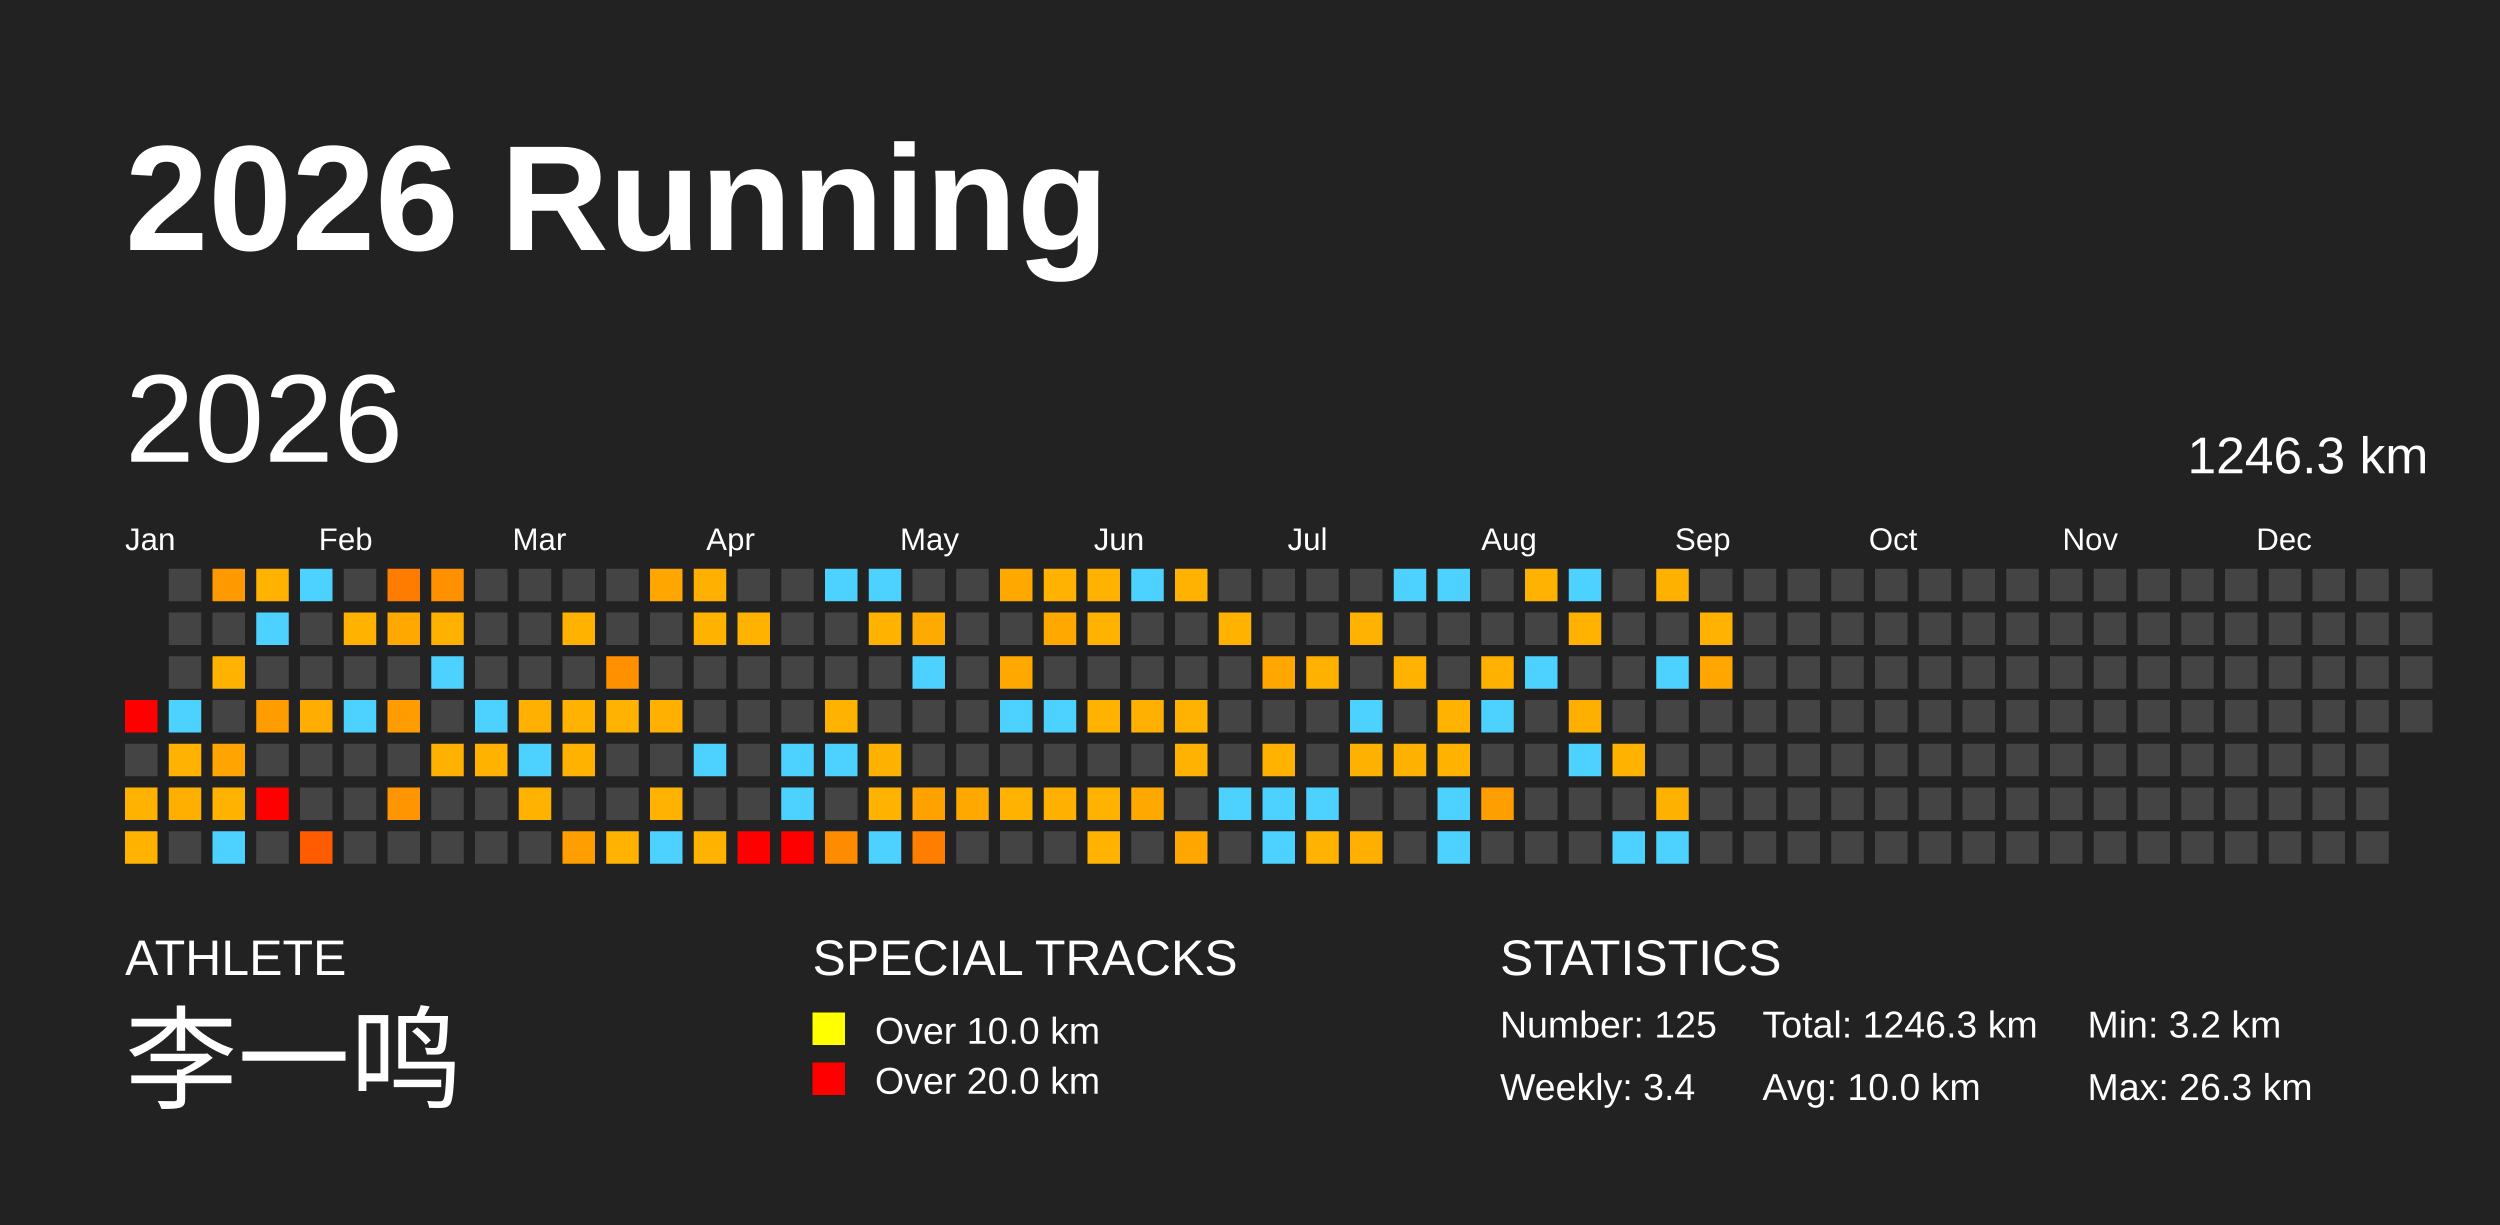
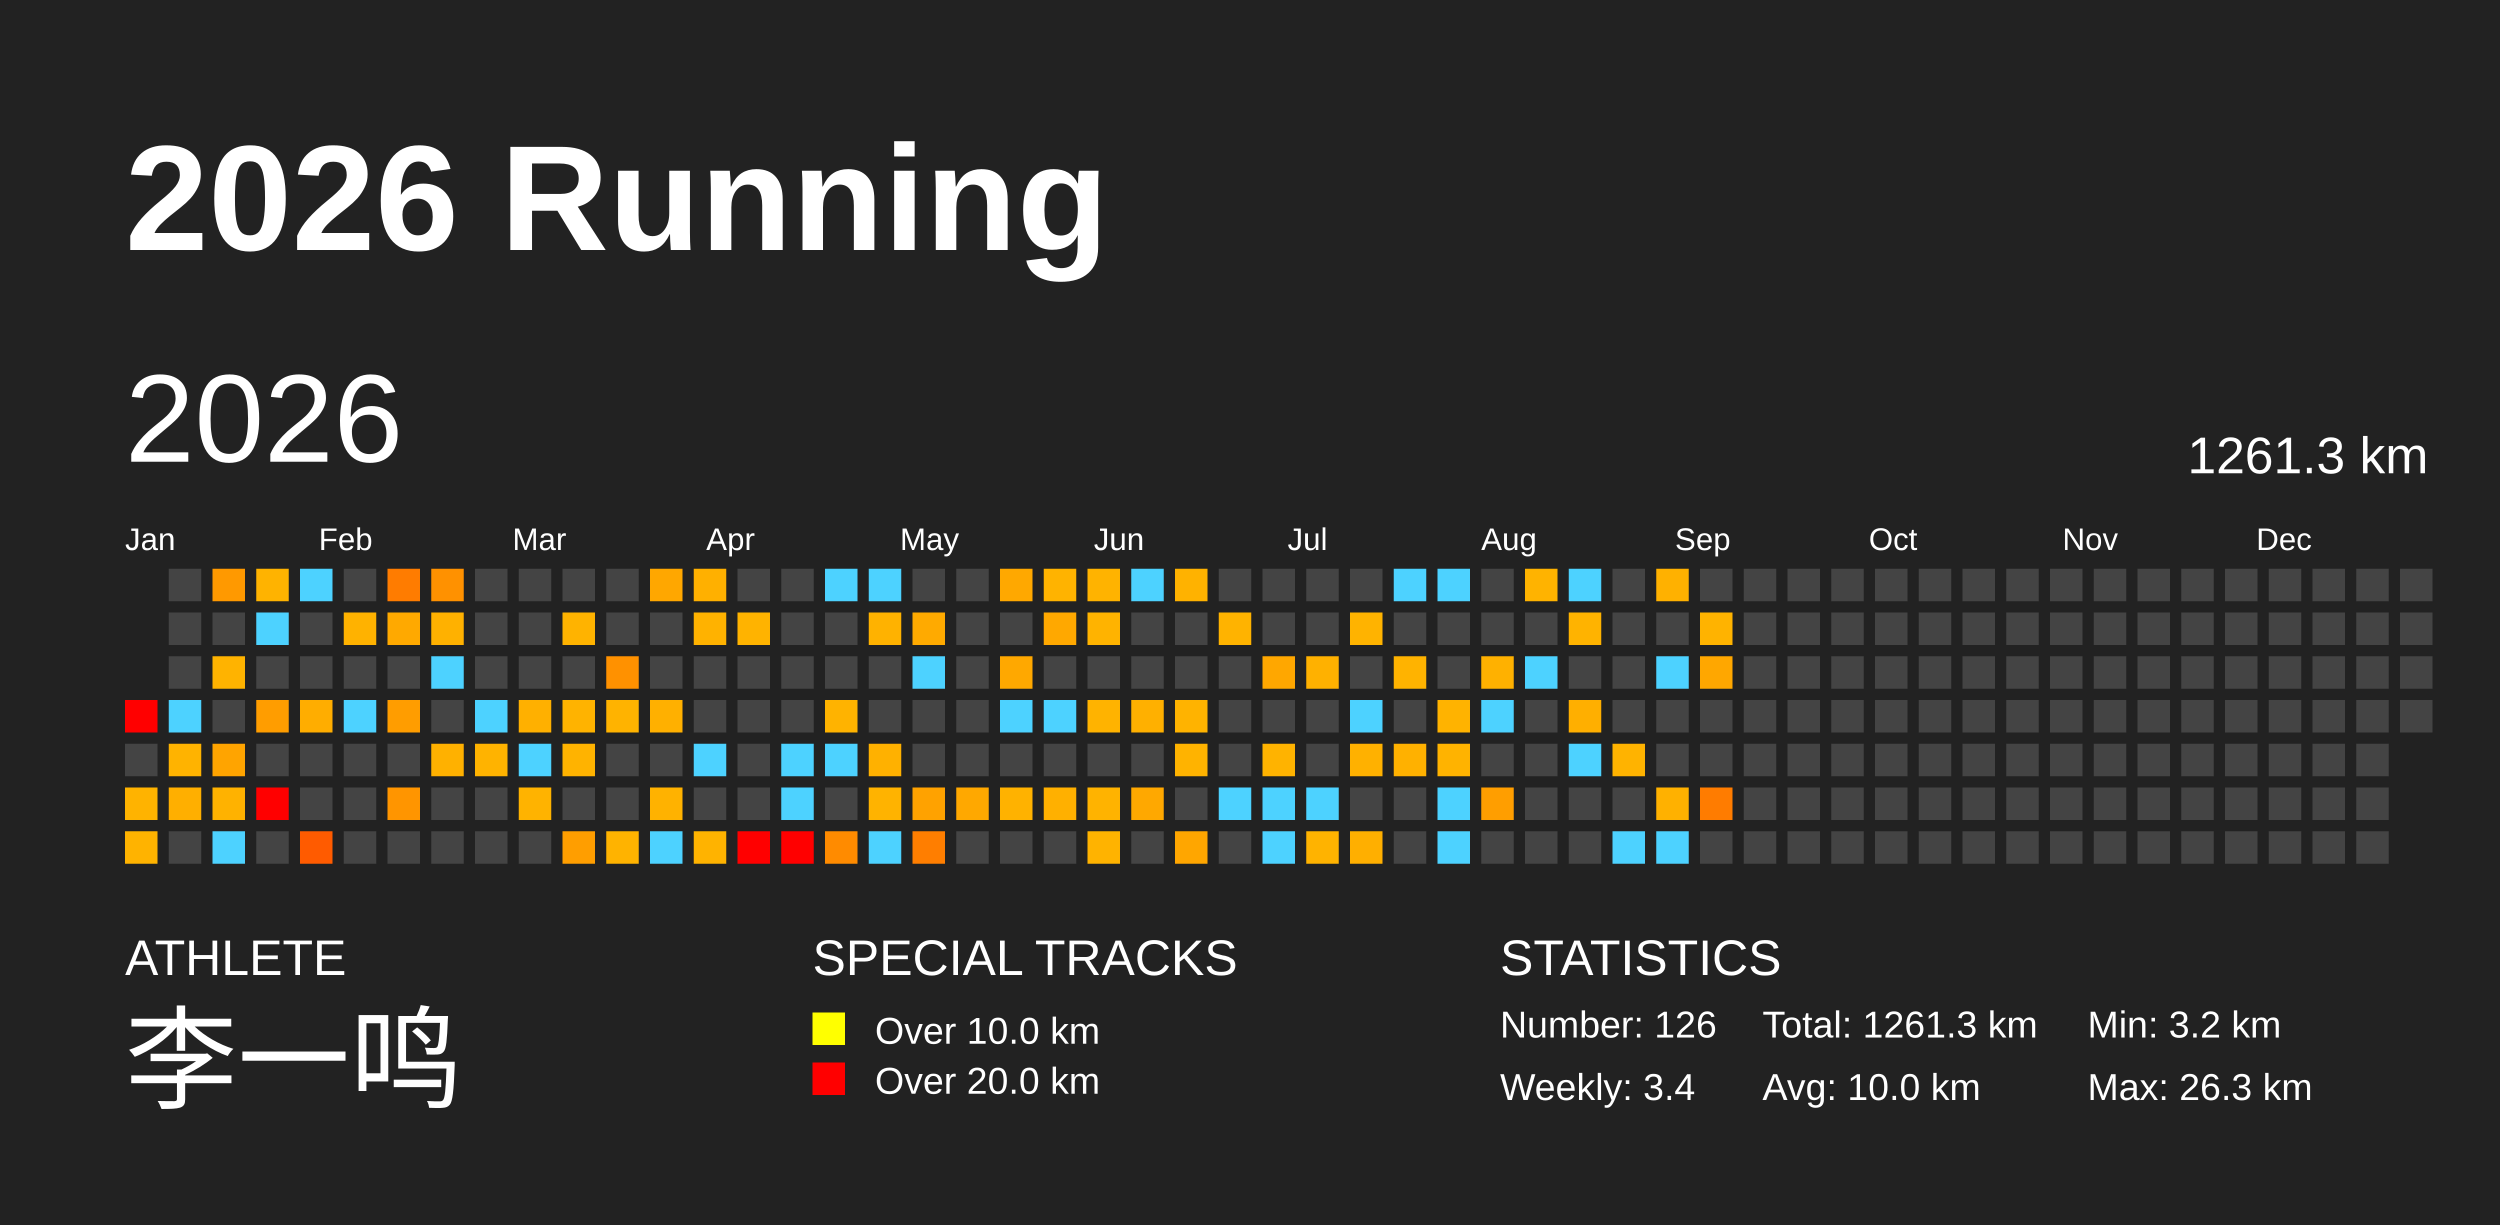
<svg xmlns="http://www.w3.org/2000/svg" baseProfile="full" height="98mm" version="1.1" viewBox="0,0,200,98" width="200mm">
  <defs />
  <rect fill="#222222" height="98" width="200" x="0" y="0" />
  <text fill="#FFFFFF" style="font-size:12px; font-family:Arial; font-weight:bold;" x="10" y="20">2026 Running</text>
  <text fill="#FFFFFF" style="font-size:4px; font-family:Arial" x="10" y="78">ATHLETE</text>
  <text fill="#FFFFFF" style="font-size:9px; font-family:Arial" x="10" y="88">李一鸣</text>
  <text fill="#FFFFFF" style="font-size:4px; font-family:Arial" x="65" y="78">SPECIAL TRACKS</text>
  <rect fill="yellow" height="2.6" width="2.6" x="65" y="81" />
  <text fill="#FFFFFF" style="font-size:3px; font-family:Arial" x="70" y="83.5">Over 10.0 km</text>
  <rect fill="red" height="2.6" width="2.6" x="65" y="85" />
  <text fill="#FFFFFF" style="font-size:3px; font-family:Arial" x="70" y="87.5">Over 20.0 km</text>
  <text fill="#FFFFFF" style="font-size:4px; font-family:Arial" x="120" y="78">STATISTICS</text>
-   <text fill="#FFFFFF" style="font-size:3px; font-family:Arial" x="120" y="83">Number: 125</text>
+   <text fill="#FFFFFF" style="font-size:3px; font-family:Arial" x="120" y="83">Number: 126</text>
  <text fill="#FFFFFF" style="font-size:3px; font-family:Arial" x="120" y="88">Weekly: 3.4</text>
-   <text fill="#FFFFFF" style="font-size:3px; font-family:Arial" x="141" y="83">Total: 1246.3 km</text>
+   <text fill="#FFFFFF" style="font-size:3px; font-family:Arial" x="141" y="83">Total: 1261.3 km</text>
  <text fill="#FFFFFF" style="font-size:3px; font-family:Arial" x="141" y="88">Avg: 10.0 km</text>
  <text fill="#FFFFFF" style="font-size:3px; font-family:Arial" x="167" y="83">Min: 3.2 km</text>
  <text fill="#FFFFFF" style="font-size:3px; font-family:Arial" x="167" y="88">Max: 26.3 km</text>
  <text dominant-baseline="hanging" fill="#FFFFFF" style="font-size:10.0px; font-family:Arial;" x="10" y="30">2026</text>
-   <text dominant-baseline="hanging" fill="#FFFFFF" style="font-size:4.125px; font-family:Arial;" x="175" y="35">1246.3 km</text>
+   <text dominant-baseline="hanging" fill="#FFFFFF" style="font-size:4.125px; font-family:Arial;" x="175" y="35">1261.3 km</text>
  <text fill="#FFFFFF" style="font-size:2.5px; font-family:Arial" x="10.0" y="44">Jan</text>
  <text fill="#FFFFFF" style="font-size:2.5px; font-family:Arial" x="25.5" y="44">Feb</text>
  <text fill="#FFFFFF" style="font-size:2.5px; font-family:Arial" x="41.0" y="44">Mar</text>
  <text fill="#FFFFFF" style="font-size:2.5px; font-family:Arial" x="56.5" y="44">Apr</text>
  <text fill="#FFFFFF" style="font-size:2.5px; font-family:Arial" x="72.0" y="44">May</text>
  <text fill="#FFFFFF" style="font-size:2.5px; font-family:Arial" x="87.5" y="44">Jun</text>
  <text fill="#FFFFFF" style="font-size:2.5px; font-family:Arial" x="103.0" y="44">Jul</text>
  <text fill="#FFFFFF" style="font-size:2.5px; font-family:Arial" x="118.5" y="44">Aug</text>
  <text fill="#FFFFFF" style="font-size:2.5px; font-family:Arial" x="134.0" y="44">Sep</text>
  <text fill="#FFFFFF" style="font-size:2.5px; font-family:Arial" x="149.5" y="44">Oct</text>
  <text fill="#FFFFFF" style="font-size:2.5px; font-family:Arial" x="165.0" y="44">Nov</text>
  <text fill="#FFFFFF" style="font-size:2.5px; font-family:Arial" x="180.5" y="44">Dec</text>
  <rect fill="red" height="2.6" width="2.6" x="10.0" y="56.0" />
  <rect fill="#444444" height="2.6" width="2.6" x="10.0" y="59.5" />
  <rect fill="#ffb300" height="2.6" width="2.6" x="10.0" y="63.0" />
  <rect fill="#ffb300" height="2.6" width="2.6" x="10.0" y="66.5" />
  <rect fill="#444444" height="2.6" width="2.6" x="13.5" y="45.5" />
  <rect fill="#444444" height="2.6" width="2.6" x="13.5" y="49.0" />
  <rect fill="#444444" height="2.6" width="2.6" x="13.5" y="52.5" />
  <rect fill="#4dd2ff" height="2.6" width="2.6" x="13.5" y="56.0" />
  <rect fill="#ffb300" height="2.6" width="2.6" x="13.5" y="59.5" />
  <rect fill="#ffaf00" height="2.6" width="2.6" x="13.5" y="63.0" />
  <rect fill="#444444" height="2.6" width="2.6" x="13.5" y="66.5" />
  <rect fill="#ff9900" height="2.6" width="2.6" x="17.0" y="45.5" />
  <rect fill="#444444" height="2.6" width="2.6" x="17.0" y="49.0" />
  <rect fill="#ffb300" height="2.6" width="2.6" x="17.0" y="52.5" />
  <rect fill="#444444" height="2.6" width="2.6" x="17.0" y="56.0" />
  <rect fill="#ffa400" height="2.6" width="2.6" x="17.0" y="59.5" />
  <rect fill="#ffb200" height="2.6" width="2.6" x="17.0" y="63.0" />
  <rect fill="#4dd2ff" height="2.6" width="2.6" x="17.0" y="66.5" />
  <rect fill="#ffb300" height="2.6" width="2.6" x="20.5" y="45.5" />
  <rect fill="#4dd2ff" height="2.6" width="2.6" x="20.5" y="49.0" />
  <rect fill="#444444" height="2.6" width="2.6" x="20.5" y="52.5" />
  <rect fill="#ff9d00" height="2.6" width="2.6" x="20.5" y="56.0" />
  <rect fill="#444444" height="2.6" width="2.6" x="20.5" y="59.5" />
  <rect fill="red" height="2.6" width="2.6" x="20.5" y="63.0" />
  <rect fill="#444444" height="2.6" width="2.6" x="20.5" y="66.5" />
  <rect fill="#4dd2ff" height="2.6" width="2.6" x="24.0" y="45.5" />
  <rect fill="#444444" height="2.6" width="2.6" x="24.0" y="49.0" />
  <rect fill="#444444" height="2.6" width="2.6" x="24.0" y="52.5" />
  <rect fill="#ffad00" height="2.6" width="2.6" x="24.0" y="56.0" />
  <rect fill="#444444" height="2.6" width="2.6" x="24.0" y="59.5" />
  <rect fill="#444444" height="2.6" width="2.6" x="24.0" y="63.0" />
  <rect fill="#ff5b00" height="2.6" width="2.6" x="24.0" y="66.5" />
  <rect fill="#444444" height="2.6" width="2.6" x="27.5" y="45.5" />
  <rect fill="#ffb200" height="2.6" width="2.6" x="27.5" y="49.0" />
  <rect fill="#444444" height="2.6" width="2.6" x="27.5" y="52.5" />
  <rect fill="#4dd2ff" height="2.6" width="2.6" x="27.5" y="56.0" />
  <rect fill="#444444" height="2.6" width="2.6" x="27.5" y="59.5" />
  <rect fill="#444444" height="2.6" width="2.6" x="27.5" y="63.0" />
  <rect fill="#444444" height="2.6" width="2.6" x="27.5" y="66.5" />
  <rect fill="#ff7c00" height="2.6" width="2.6" x="31.0" y="45.5" />
  <rect fill="#ffa900" height="2.6" width="2.6" x="31.0" y="49.0" />
  <rect fill="#444444" height="2.6" width="2.6" x="31.0" y="52.5" />
  <rect fill="#ff9d00" height="2.6" width="2.6" x="31.0" y="56.0" />
  <rect fill="#444444" height="2.6" width="2.6" x="31.0" y="59.5" />
  <rect fill="#ff9500" height="2.6" width="2.6" x="31.0" y="63.0" />
  <rect fill="#444444" height="2.6" width="2.6" x="31.0" y="66.5" />
  <rect fill="#ff9100" height="2.6" width="2.6" x="34.5" y="45.5" />
  <rect fill="#ffb100" height="2.6" width="2.6" x="34.5" y="49.0" />
  <rect fill="#4dd2ff" height="2.6" width="2.6" x="34.5" y="52.5" />
  <rect fill="#444444" height="2.6" width="2.6" x="34.5" y="56.0" />
  <rect fill="#ffb100" height="2.6" width="2.6" x="34.5" y="59.5" />
  <rect fill="#444444" height="2.6" width="2.6" x="34.5" y="63.0" />
  <rect fill="#444444" height="2.6" width="2.6" x="34.5" y="66.5" />
  <rect fill="#444444" height="2.6" width="2.6" x="38.0" y="45.5" />
  <rect fill="#444444" height="2.6" width="2.6" x="38.0" y="49.0" />
  <rect fill="#444444" height="2.6" width="2.6" x="38.0" y="52.5" />
  <rect fill="#4dd2ff" height="2.6" width="2.6" x="38.0" y="56.0" />
  <rect fill="#ffb300" height="2.6" width="2.6" x="38.0" y="59.5" />
  <rect fill="#444444" height="2.6" width="2.6" x="38.0" y="63.0" />
  <rect fill="#444444" height="2.6" width="2.6" x="38.0" y="66.5" />
  <rect fill="#444444" height="2.6" width="2.6" x="41.5" y="45.5" />
  <rect fill="#444444" height="2.6" width="2.6" x="41.5" y="49.0" />
  <rect fill="#444444" height="2.6" width="2.6" x="41.5" y="52.5" />
  <rect fill="#ffb000" height="2.6" width="2.6" x="41.5" y="56.0" />
  <rect fill="#4dd2ff" height="2.6" width="2.6" x="41.5" y="59.5" />
  <rect fill="#ffb300" height="2.6" width="2.6" x="41.5" y="63.0" />
  <rect fill="#444444" height="2.6" width="2.6" x="41.5" y="66.5" />
  <rect fill="#444444" height="2.6" width="2.6" x="45.0" y="45.5" />
  <rect fill="#ffb300" height="2.6" width="2.6" x="45.0" y="49.0" />
  <rect fill="#444444" height="2.6" width="2.6" x="45.0" y="52.5" />
  <rect fill="#ffb300" height="2.6" width="2.6" x="45.0" y="56.0" />
  <rect fill="#ffb300" height="2.6" width="2.6" x="45.0" y="59.5" />
  <rect fill="#444444" height="2.6" width="2.6" x="45.0" y="63.0" />
  <rect fill="#ff9e00" height="2.6" width="2.6" x="45.0" y="66.5" />
  <rect fill="#444444" height="2.6" width="2.6" x="48.5" y="45.5" />
  <rect fill="#444444" height="2.6" width="2.6" x="48.5" y="49.0" />
  <rect fill="#ff9100" height="2.6" width="2.6" x="48.5" y="52.5" />
  <rect fill="#ffb300" height="2.6" width="2.6" x="48.5" y="56.0" />
  <rect fill="#444444" height="2.6" width="2.6" x="48.5" y="59.5" />
  <rect fill="#444444" height="2.6" width="2.6" x="48.5" y="63.0" />
  <rect fill="#ffb300" height="2.6" width="2.6" x="48.5" y="66.5" />
  <rect fill="#ffa700" height="2.6" width="2.6" x="52.0" y="45.5" />
  <rect fill="#444444" height="2.6" width="2.6" x="52.0" y="49.0" />
  <rect fill="#444444" height="2.6" width="2.6" x="52.0" y="52.5" />
  <rect fill="#ffb000" height="2.6" width="2.6" x="52.0" y="56.0" />
  <rect fill="#444444" height="2.6" width="2.6" x="52.0" y="59.5" />
  <rect fill="#ffb200" height="2.6" width="2.6" x="52.0" y="63.0" />
  <rect fill="#4dd2ff" height="2.6" width="2.6" x="52.0" y="66.5" />
  <rect fill="#ffb000" height="2.6" width="2.6" x="55.5" y="45.5" />
  <rect fill="#ffb200" height="2.6" width="2.6" x="55.5" y="49.0" />
  <rect fill="#444444" height="2.6" width="2.6" x="55.5" y="52.5" />
  <rect fill="#444444" height="2.6" width="2.6" x="55.5" y="56.0" />
  <rect fill="#4dd2ff" height="2.6" width="2.6" x="55.5" y="59.5" />
  <rect fill="#444444" height="2.6" width="2.6" x="55.5" y="63.0" />
  <rect fill="#ffb300" height="2.6" width="2.6" x="55.5" y="66.5" />
  <rect fill="#444444" height="2.6" width="2.6" x="59.0" y="45.5" />
  <rect fill="#ffb300" height="2.6" width="2.6" x="59.0" y="49.0" />
  <rect fill="#444444" height="2.6" width="2.6" x="59.0" y="52.5" />
  <rect fill="#444444" height="2.6" width="2.6" x="59.0" y="56.0" />
  <rect fill="#444444" height="2.6" width="2.6" x="59.0" y="59.5" />
  <rect fill="#444444" height="2.6" width="2.6" x="59.0" y="63.0" />
  <rect fill="red" height="2.6" width="2.6" x="59.0" y="66.5" />
  <rect fill="#444444" height="2.6" width="2.6" x="62.5" y="45.5" />
  <rect fill="#444444" height="2.6" width="2.6" x="62.5" y="49.0" />
  <rect fill="#444444" height="2.6" width="2.6" x="62.5" y="52.5" />
  <rect fill="#444444" height="2.6" width="2.6" x="62.5" y="56.0" />
  <rect fill="#4dd2ff" height="2.6" width="2.6" x="62.5" y="59.5" />
  <rect fill="#4dd2ff" height="2.6" width="2.6" x="62.5" y="63.0" />
  <rect fill="red" height="2.6" width="2.6" x="62.5" y="66.5" />
  <rect fill="#4dd2ff" height="2.6" width="2.6" x="66.0" y="45.5" />
  <rect fill="#444444" height="2.6" width="2.6" x="66.0" y="49.0" />
  <rect fill="#444444" height="2.6" width="2.6" x="66.0" y="52.5" />
  <rect fill="#ffb300" height="2.6" width="2.6" x="66.0" y="56.0" />
  <rect fill="#4dd2ff" height="2.6" width="2.6" x="66.0" y="59.5" />
  <rect fill="#444444" height="2.6" width="2.6" x="66.0" y="63.0" />
  <rect fill="#ff8b00" height="2.6" width="2.6" x="66.0" y="66.5" />
  <rect fill="#4dd2ff" height="2.6" width="2.6" x="69.5" y="45.5" />
  <rect fill="#ffb200" height="2.6" width="2.6" x="69.5" y="49.0" />
  <rect fill="#444444" height="2.6" width="2.6" x="69.5" y="52.5" />
  <rect fill="#444444" height="2.6" width="2.6" x="69.5" y="56.0" />
  <rect fill="#ffb100" height="2.6" width="2.6" x="69.5" y="59.5" />
  <rect fill="#ffb300" height="2.6" width="2.6" x="69.5" y="63.0" />
  <rect fill="#4dd2ff" height="2.6" width="2.6" x="69.5" y="66.5" />
  <rect fill="#444444" height="2.6" width="2.6" x="73.0" y="45.5" />
  <rect fill="#ffaa00" height="2.6" width="2.6" x="73.0" y="49.0" />
  <rect fill="#4dd2ff" height="2.6" width="2.6" x="73.0" y="52.5" />
  <rect fill="#444444" height="2.6" width="2.6" x="73.0" y="56.0" />
  <rect fill="#444444" height="2.6" width="2.6" x="73.0" y="59.5" />
  <rect fill="#ffa200" height="2.6" width="2.6" x="73.0" y="63.0" />
  <rect fill="#ff7e00" height="2.6" width="2.6" x="73.0" y="66.5" />
  <rect fill="#444444" height="2.6" width="2.6" x="76.5" y="45.5" />
  <rect fill="#444444" height="2.6" width="2.6" x="76.5" y="49.0" />
  <rect fill="#444444" height="2.6" width="2.6" x="76.5" y="52.5" />
  <rect fill="#444444" height="2.6" width="2.6" x="76.5" y="56.0" />
  <rect fill="#444444" height="2.6" width="2.6" x="76.5" y="59.5" />
  <rect fill="#ffa800" height="2.6" width="2.6" x="76.5" y="63.0" />
  <rect fill="#444444" height="2.6" width="2.6" x="76.5" y="66.5" />
  <rect fill="#ffa800" height="2.6" width="2.6" x="80.0" y="45.5" />
  <rect fill="#444444" height="2.6" width="2.6" x="80.0" y="49.0" />
  <rect fill="#ffa800" height="2.6" width="2.6" x="80.0" y="52.5" />
  <rect fill="#4dd2ff" height="2.6" width="2.6" x="80.0" y="56.0" />
  <rect fill="#444444" height="2.6" width="2.6" x="80.0" y="59.5" />
  <rect fill="#ffb200" height="2.6" width="2.6" x="80.0" y="63.0" />
  <rect fill="#444444" height="2.6" width="2.6" x="80.0" y="66.5" />
  <rect fill="#ffb300" height="2.6" width="2.6" x="83.5" y="45.5" />
  <rect fill="#ffa800" height="2.6" width="2.6" x="83.5" y="49.0" />
  <rect fill="#444444" height="2.6" width="2.6" x="83.5" y="52.5" />
  <rect fill="#4dd2ff" height="2.6" width="2.6" x="83.5" y="56.0" />
  <rect fill="#444444" height="2.6" width="2.6" x="83.5" y="59.5" />
  <rect fill="#ffb000" height="2.6" width="2.6" x="83.5" y="63.0" />
  <rect fill="#444444" height="2.6" width="2.6" x="83.5" y="66.5" />
  <rect fill="#ffb300" height="2.6" width="2.6" x="87.0" y="45.5" />
  <rect fill="#ffb300" height="2.6" width="2.6" x="87.0" y="49.0" />
  <rect fill="#444444" height="2.6" width="2.6" x="87.0" y="52.5" />
  <rect fill="#ffb300" height="2.6" width="2.6" x="87.0" y="56.0" />
  <rect fill="#444444" height="2.6" width="2.6" x="87.0" y="59.5" />
  <rect fill="#ffb300" height="2.6" width="2.6" x="87.0" y="63.0" />
  <rect fill="#ffb300" height="2.6" width="2.6" x="87.0" y="66.5" />
  <rect fill="#4dd2ff" height="2.6" width="2.6" x="90.5" y="45.5" />
  <rect fill="#444444" height="2.6" width="2.6" x="90.5" y="49.0" />
  <rect fill="#444444" height="2.6" width="2.6" x="90.5" y="52.5" />
  <rect fill="#ffb000" height="2.6" width="2.6" x="90.5" y="56.0" />
  <rect fill="#444444" height="2.6" width="2.6" x="90.5" y="59.5" />
  <rect fill="#ffa800" height="2.6" width="2.6" x="90.5" y="63.0" />
  <rect fill="#444444" height="2.6" width="2.6" x="90.5" y="66.5" />
  <rect fill="#ffb200" height="2.6" width="2.6" x="94.0" y="45.5" />
  <rect fill="#444444" height="2.6" width="2.6" x="94.0" y="49.0" />
  <rect fill="#444444" height="2.6" width="2.6" x="94.0" y="52.5" />
  <rect fill="#ffb300" height="2.6" width="2.6" x="94.0" y="56.0" />
  <rect fill="#ffb300" height="2.6" width="2.6" x="94.0" y="59.5" />
  <rect fill="#444444" height="2.6" width="2.6" x="94.0" y="63.0" />
  <rect fill="#ffa600" height="2.6" width="2.6" x="94.0" y="66.5" />
  <rect fill="#444444" height="2.6" width="2.6" x="97.5" y="45.5" />
  <rect fill="#ffb300" height="2.6" width="2.6" x="97.5" y="49.0" />
  <rect fill="#444444" height="2.6" width="2.6" x="97.5" y="52.5" />
  <rect fill="#444444" height="2.6" width="2.6" x="97.5" y="56.0" />
  <rect fill="#444444" height="2.6" width="2.6" x="97.5" y="59.5" />
  <rect fill="#4dd2ff" height="2.6" width="2.6" x="97.5" y="63.0" />
  <rect fill="#444444" height="2.6" width="2.6" x="97.5" y="66.5" />
  <rect fill="#444444" height="2.6" width="2.6" x="101.0" y="45.5" />
  <rect fill="#444444" height="2.6" width="2.6" x="101.0" y="49.0" />
  <rect fill="#ffa700" height="2.6" width="2.6" x="101.0" y="52.5" />
  <rect fill="#444444" height="2.6" width="2.6" x="101.0" y="56.0" />
  <rect fill="#ffb300" height="2.6" width="2.6" x="101.0" y="59.5" />
  <rect fill="#4dd2ff" height="2.6" width="2.6" x="101.0" y="63.0" />
  <rect fill="#4dd2ff" height="2.6" width="2.6" x="101.0" y="66.5" />
  <rect fill="#444444" height="2.6" width="2.6" x="104.5" y="45.5" />
  <rect fill="#444444" height="2.6" width="2.6" x="104.5" y="49.0" />
  <rect fill="#ffb100" height="2.6" width="2.6" x="104.5" y="52.5" />
  <rect fill="#444444" height="2.6" width="2.6" x="104.5" y="56.0" />
  <rect fill="#444444" height="2.6" width="2.6" x="104.5" y="59.5" />
  <rect fill="#4dd2ff" height="2.6" width="2.6" x="104.5" y="63.0" />
  <rect fill="#ffb300" height="2.6" width="2.6" x="104.5" y="66.5" />
  <rect fill="#444444" height="2.6" width="2.6" x="108.0" y="45.5" />
  <rect fill="#ffb300" height="2.6" width="2.6" x="108.0" y="49.0" />
  <rect fill="#444444" height="2.6" width="2.6" x="108.0" y="52.5" />
  <rect fill="#4dd2ff" height="2.6" width="2.6" x="108.0" y="56.0" />
  <rect fill="#ffb100" height="2.6" width="2.6" x="108.0" y="59.5" />
  <rect fill="#444444" height="2.6" width="2.6" x="108.0" y="63.0" />
  <rect fill="#ffaf00" height="2.6" width="2.6" x="108.0" y="66.5" />
  <rect fill="#4dd2ff" height="2.6" width="2.6" x="111.5" y="45.5" />
  <rect fill="#444444" height="2.6" width="2.6" x="111.5" y="49.0" />
  <rect fill="#ffb300" height="2.6" width="2.6" x="111.5" y="52.5" />
  <rect fill="#444444" height="2.6" width="2.6" x="111.5" y="56.0" />
  <rect fill="#ffb100" height="2.6" width="2.6" x="111.5" y="59.5" />
  <rect fill="#444444" height="2.6" width="2.6" x="111.5" y="63.0" />
  <rect fill="#444444" height="2.6" width="2.6" x="111.5" y="66.5" />
  <rect fill="#4dd2ff" height="2.6" width="2.6" x="115.0" y="45.5" />
  <rect fill="#444444" height="2.6" width="2.6" x="115.0" y="49.0" />
  <rect fill="#444444" height="2.6" width="2.6" x="115.0" y="52.5" />
  <rect fill="#ffb300" height="2.6" width="2.6" x="115.0" y="56.0" />
  <rect fill="#ffb300" height="2.6" width="2.6" x="115.0" y="59.5" />
  <rect fill="#4dd2ff" height="2.6" width="2.6" x="115.0" y="63.0" />
  <rect fill="#4dd2ff" height="2.6" width="2.6" x="115.0" y="66.5" />
  <rect fill="#444444" height="2.6" width="2.6" x="118.5" y="45.5" />
  <rect fill="#444444" height="2.6" width="2.6" x="118.5" y="49.0" />
  <rect fill="#ffb100" height="2.6" width="2.6" x="118.5" y="52.5" />
  <rect fill="#4dd2ff" height="2.6" width="2.6" x="118.5" y="56.0" />
  <rect fill="#444444" height="2.6" width="2.6" x="118.5" y="59.5" />
  <rect fill="#ff9e00" height="2.6" width="2.6" x="118.5" y="63.0" />
  <rect fill="#444444" height="2.6" width="2.6" x="118.5" y="66.5" />
  <rect fill="#ffb300" height="2.6" width="2.6" x="122.0" y="45.5" />
  <rect fill="#444444" height="2.6" width="2.6" x="122.0" y="49.0" />
  <rect fill="#4dd2ff" height="2.6" width="2.6" x="122.0" y="52.5" />
  <rect fill="#444444" height="2.6" width="2.6" x="122.0" y="56.0" />
  <rect fill="#444444" height="2.6" width="2.6" x="122.0" y="59.5" />
  <rect fill="#444444" height="2.6" width="2.6" x="122.0" y="63.0" />
  <rect fill="#444444" height="2.6" width="2.6" x="122.0" y="66.5" />
  <rect fill="#4dd2ff" height="2.6" width="2.6" x="125.5" y="45.5" />
  <rect fill="#ffb300" height="2.6" width="2.6" x="125.5" y="49.0" />
  <rect fill="#444444" height="2.6" width="2.6" x="125.5" y="52.5" />
  <rect fill="#ffaf00" height="2.6" width="2.6" x="125.5" y="56.0" />
  <rect fill="#4dd2ff" height="2.6" width="2.6" x="125.5" y="59.5" />
  <rect fill="#444444" height="2.6" width="2.6" x="125.5" y="63.0" />
  <rect fill="#444444" height="2.6" width="2.6" x="125.5" y="66.5" />
  <rect fill="#444444" height="2.6" width="2.6" x="129.0" y="45.5" />
  <rect fill="#444444" height="2.6" width="2.6" x="129.0" y="49.0" />
  <rect fill="#444444" height="2.6" width="2.6" x="129.0" y="52.5" />
  <rect fill="#444444" height="2.6" width="2.6" x="129.0" y="56.0" />
  <rect fill="#ffb300" height="2.6" width="2.6" x="129.0" y="59.5" />
  <rect fill="#444444" height="2.6" width="2.6" x="129.0" y="63.0" />
  <rect fill="#4dd2ff" height="2.6" width="2.6" x="129.0" y="66.5" />
  <rect fill="#ffb100" height="2.6" width="2.6" x="132.5" y="45.5" />
  <rect fill="#444444" height="2.6" width="2.6" x="132.5" y="49.0" />
  <rect fill="#4dd2ff" height="2.6" width="2.6" x="132.5" y="52.5" />
  <rect fill="#444444" height="2.6" width="2.6" x="132.5" y="56.0" />
  <rect fill="#444444" height="2.6" width="2.6" x="132.5" y="59.5" />
  <rect fill="#ffb100" height="2.6" width="2.6" x="132.5" y="63.0" />
  <rect fill="#4dd2ff" height="2.6" width="2.6" x="132.5" y="66.5" />
  <rect fill="#444444" height="2.6" width="2.6" x="136.0" y="45.5" />
  <rect fill="#ffb300" height="2.6" width="2.6" x="136.0" y="49.0" />
  <rect fill="#ffa700" height="2.6" width="2.6" x="136.0" y="52.5" />
  <rect fill="#444444" height="2.6" width="2.6" x="136.0" y="56.0" />
  <rect fill="#444444" height="2.6" width="2.6" x="136.0" y="59.5" />
-   <rect fill="#444444" height="2.6" width="2.6" x="136.0" y="63.0" />
+   <rect fill="#ff7c00" height="2.6" width="2.6" x="136.0" y="63.0" />
  <rect fill="#444444" height="2.6" width="2.6" x="136.0" y="66.5" />
  <rect fill="#444444" height="2.6" width="2.6" x="139.5" y="45.5" />
  <rect fill="#444444" height="2.6" width="2.6" x="139.5" y="49.0" />
  <rect fill="#444444" height="2.6" width="2.6" x="139.5" y="52.5" />
  <rect fill="#444444" height="2.6" width="2.6" x="139.5" y="56.0" />
  <rect fill="#444444" height="2.6" width="2.6" x="139.5" y="59.5" />
  <rect fill="#444444" height="2.6" width="2.6" x="139.5" y="63.0" />
  <rect fill="#444444" height="2.6" width="2.6" x="139.5" y="66.5" />
  <rect fill="#444444" height="2.6" width="2.6" x="143.0" y="45.5" />
  <rect fill="#444444" height="2.6" width="2.6" x="143.0" y="49.0" />
  <rect fill="#444444" height="2.6" width="2.6" x="143.0" y="52.5" />
  <rect fill="#444444" height="2.6" width="2.6" x="143.0" y="56.0" />
  <rect fill="#444444" height="2.6" width="2.6" x="143.0" y="59.5" />
  <rect fill="#444444" height="2.6" width="2.6" x="143.0" y="63.0" />
  <rect fill="#444444" height="2.6" width="2.6" x="143.0" y="66.5" />
  <rect fill="#444444" height="2.6" width="2.6" x="146.5" y="45.5" />
  <rect fill="#444444" height="2.6" width="2.6" x="146.5" y="49.0" />
  <rect fill="#444444" height="2.6" width="2.6" x="146.5" y="52.5" />
  <rect fill="#444444" height="2.6" width="2.6" x="146.5" y="56.0" />
  <rect fill="#444444" height="2.6" width="2.6" x="146.5" y="59.5" />
  <rect fill="#444444" height="2.6" width="2.6" x="146.5" y="63.0" />
  <rect fill="#444444" height="2.6" width="2.6" x="146.5" y="66.5" />
  <rect fill="#444444" height="2.6" width="2.6" x="150.0" y="45.5" />
  <rect fill="#444444" height="2.6" width="2.6" x="150.0" y="49.0" />
  <rect fill="#444444" height="2.6" width="2.6" x="150.0" y="52.5" />
  <rect fill="#444444" height="2.6" width="2.6" x="150.0" y="56.0" />
  <rect fill="#444444" height="2.6" width="2.6" x="150.0" y="59.5" />
  <rect fill="#444444" height="2.6" width="2.6" x="150.0" y="63.0" />
  <rect fill="#444444" height="2.6" width="2.6" x="150.0" y="66.5" />
  <rect fill="#444444" height="2.6" width="2.6" x="153.5" y="45.5" />
  <rect fill="#444444" height="2.6" width="2.6" x="153.5" y="49.0" />
  <rect fill="#444444" height="2.6" width="2.6" x="153.5" y="52.5" />
  <rect fill="#444444" height="2.6" width="2.6" x="153.5" y="56.0" />
  <rect fill="#444444" height="2.6" width="2.6" x="153.5" y="59.5" />
  <rect fill="#444444" height="2.6" width="2.6" x="153.5" y="63.0" />
  <rect fill="#444444" height="2.6" width="2.6" x="153.5" y="66.5" />
  <rect fill="#444444" height="2.6" width="2.6" x="157.0" y="45.5" />
  <rect fill="#444444" height="2.6" width="2.6" x="157.0" y="49.0" />
  <rect fill="#444444" height="2.6" width="2.6" x="157.0" y="52.5" />
  <rect fill="#444444" height="2.6" width="2.6" x="157.0" y="56.0" />
  <rect fill="#444444" height="2.6" width="2.6" x="157.0" y="59.5" />
  <rect fill="#444444" height="2.6" width="2.6" x="157.0" y="63.0" />
  <rect fill="#444444" height="2.6" width="2.6" x="157.0" y="66.5" />
  <rect fill="#444444" height="2.6" width="2.6" x="160.5" y="45.5" />
  <rect fill="#444444" height="2.6" width="2.6" x="160.5" y="49.0" />
  <rect fill="#444444" height="2.6" width="2.6" x="160.5" y="52.5" />
  <rect fill="#444444" height="2.6" width="2.6" x="160.5" y="56.0" />
  <rect fill="#444444" height="2.6" width="2.6" x="160.5" y="59.5" />
  <rect fill="#444444" height="2.6" width="2.6" x="160.5" y="63.0" />
  <rect fill="#444444" height="2.6" width="2.6" x="160.5" y="66.5" />
  <rect fill="#444444" height="2.6" width="2.6" x="164.0" y="45.5" />
  <rect fill="#444444" height="2.6" width="2.6" x="164.0" y="49.0" />
  <rect fill="#444444" height="2.6" width="2.6" x="164.0" y="52.5" />
  <rect fill="#444444" height="2.6" width="2.6" x="164.0" y="56.0" />
  <rect fill="#444444" height="2.6" width="2.6" x="164.0" y="59.5" />
  <rect fill="#444444" height="2.6" width="2.6" x="164.0" y="63.0" />
  <rect fill="#444444" height="2.6" width="2.6" x="164.0" y="66.5" />
  <rect fill="#444444" height="2.6" width="2.6" x="167.5" y="45.5" />
  <rect fill="#444444" height="2.6" width="2.6" x="167.5" y="49.0" />
  <rect fill="#444444" height="2.6" width="2.6" x="167.5" y="52.5" />
  <rect fill="#444444" height="2.6" width="2.6" x="167.5" y="56.0" />
  <rect fill="#444444" height="2.6" width="2.6" x="167.5" y="59.5" />
  <rect fill="#444444" height="2.6" width="2.6" x="167.5" y="63.0" />
  <rect fill="#444444" height="2.6" width="2.6" x="167.5" y="66.5" />
  <rect fill="#444444" height="2.6" width="2.6" x="171.0" y="45.5" />
  <rect fill="#444444" height="2.6" width="2.6" x="171.0" y="49.0" />
  <rect fill="#444444" height="2.6" width="2.6" x="171.0" y="52.5" />
  <rect fill="#444444" height="2.6" width="2.6" x="171.0" y="56.0" />
  <rect fill="#444444" height="2.6" width="2.6" x="171.0" y="59.5" />
  <rect fill="#444444" height="2.6" width="2.6" x="171.0" y="63.0" />
  <rect fill="#444444" height="2.6" width="2.6" x="171.0" y="66.5" />
  <rect fill="#444444" height="2.6" width="2.6" x="174.5" y="45.5" />
  <rect fill="#444444" height="2.6" width="2.6" x="174.5" y="49.0" />
  <rect fill="#444444" height="2.6" width="2.6" x="174.5" y="52.5" />
  <rect fill="#444444" height="2.6" width="2.6" x="174.5" y="56.0" />
  <rect fill="#444444" height="2.6" width="2.6" x="174.5" y="59.5" />
  <rect fill="#444444" height="2.6" width="2.6" x="174.5" y="63.0" />
  <rect fill="#444444" height="2.6" width="2.6" x="174.5" y="66.5" />
  <rect fill="#444444" height="2.6" width="2.6" x="178.0" y="45.5" />
  <rect fill="#444444" height="2.6" width="2.6" x="178.0" y="49.0" />
  <rect fill="#444444" height="2.6" width="2.6" x="178.0" y="52.5" />
  <rect fill="#444444" height="2.6" width="2.6" x="178.0" y="56.0" />
  <rect fill="#444444" height="2.6" width="2.6" x="178.0" y="59.5" />
  <rect fill="#444444" height="2.6" width="2.6" x="178.0" y="63.0" />
  <rect fill="#444444" height="2.6" width="2.6" x="178.0" y="66.5" />
  <rect fill="#444444" height="2.6" width="2.6" x="181.5" y="45.5" />
  <rect fill="#444444" height="2.6" width="2.6" x="181.5" y="49.0" />
  <rect fill="#444444" height="2.6" width="2.6" x="181.5" y="52.5" />
  <rect fill="#444444" height="2.6" width="2.6" x="181.5" y="56.0" />
  <rect fill="#444444" height="2.6" width="2.6" x="181.5" y="59.5" />
  <rect fill="#444444" height="2.6" width="2.6" x="181.5" y="63.0" />
  <rect fill="#444444" height="2.6" width="2.6" x="181.5" y="66.5" />
  <rect fill="#444444" height="2.6" width="2.6" x="185.0" y="45.5" />
  <rect fill="#444444" height="2.6" width="2.6" x="185.0" y="49.0" />
  <rect fill="#444444" height="2.6" width="2.6" x="185.0" y="52.5" />
  <rect fill="#444444" height="2.6" width="2.6" x="185.0" y="56.0" />
  <rect fill="#444444" height="2.6" width="2.6" x="185.0" y="59.5" />
  <rect fill="#444444" height="2.6" width="2.6" x="185.0" y="63.0" />
  <rect fill="#444444" height="2.6" width="2.6" x="185.0" y="66.5" />
  <rect fill="#444444" height="2.6" width="2.6" x="188.5" y="45.5" />
  <rect fill="#444444" height="2.6" width="2.6" x="188.5" y="49.0" />
  <rect fill="#444444" height="2.6" width="2.6" x="188.5" y="52.5" />
  <rect fill="#444444" height="2.6" width="2.6" x="188.5" y="56.0" />
  <rect fill="#444444" height="2.6" width="2.6" x="188.5" y="59.5" />
  <rect fill="#444444" height="2.6" width="2.6" x="188.5" y="63.0" />
  <rect fill="#444444" height="2.6" width="2.6" x="188.5" y="66.5" />
  <rect fill="#444444" height="2.6" width="2.6" x="192.0" y="45.5" />
  <rect fill="#444444" height="2.6" width="2.6" x="192.0" y="49.0" />
  <rect fill="#444444" height="2.6" width="2.6" x="192.0" y="52.5" />
  <rect fill="#444444" height="2.6" width="2.6" x="192.0" y="56.0" />
</svg>
